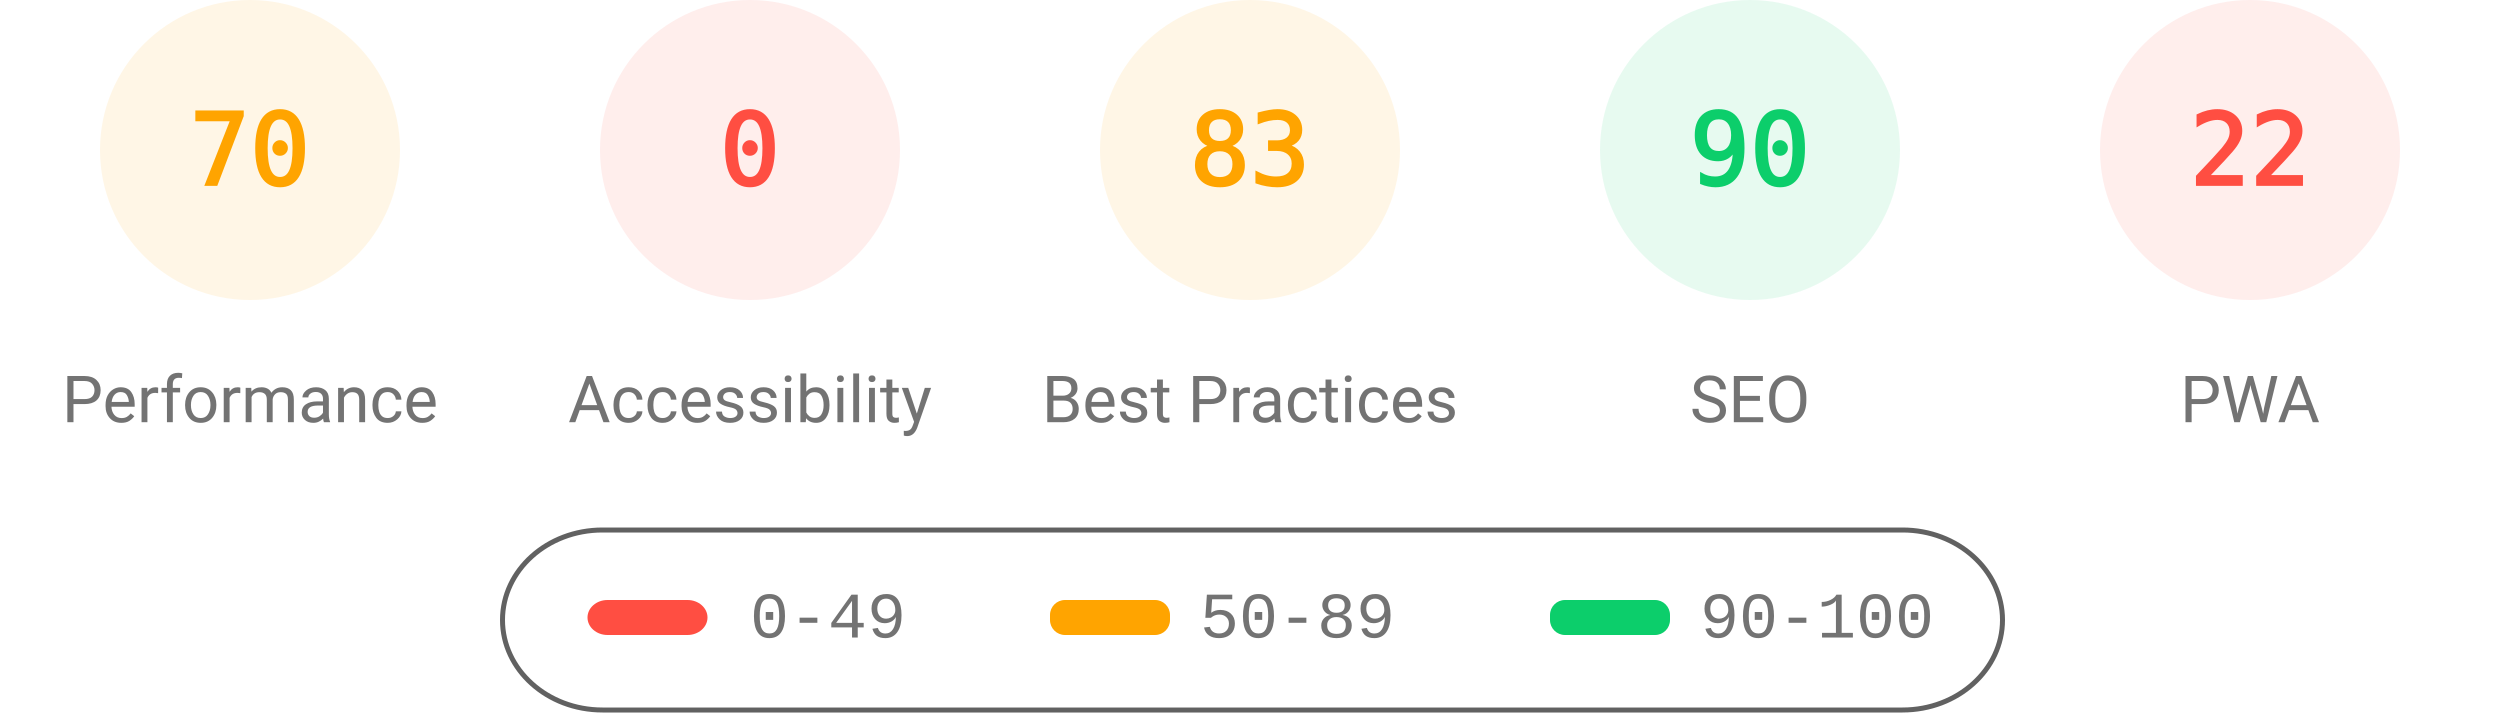
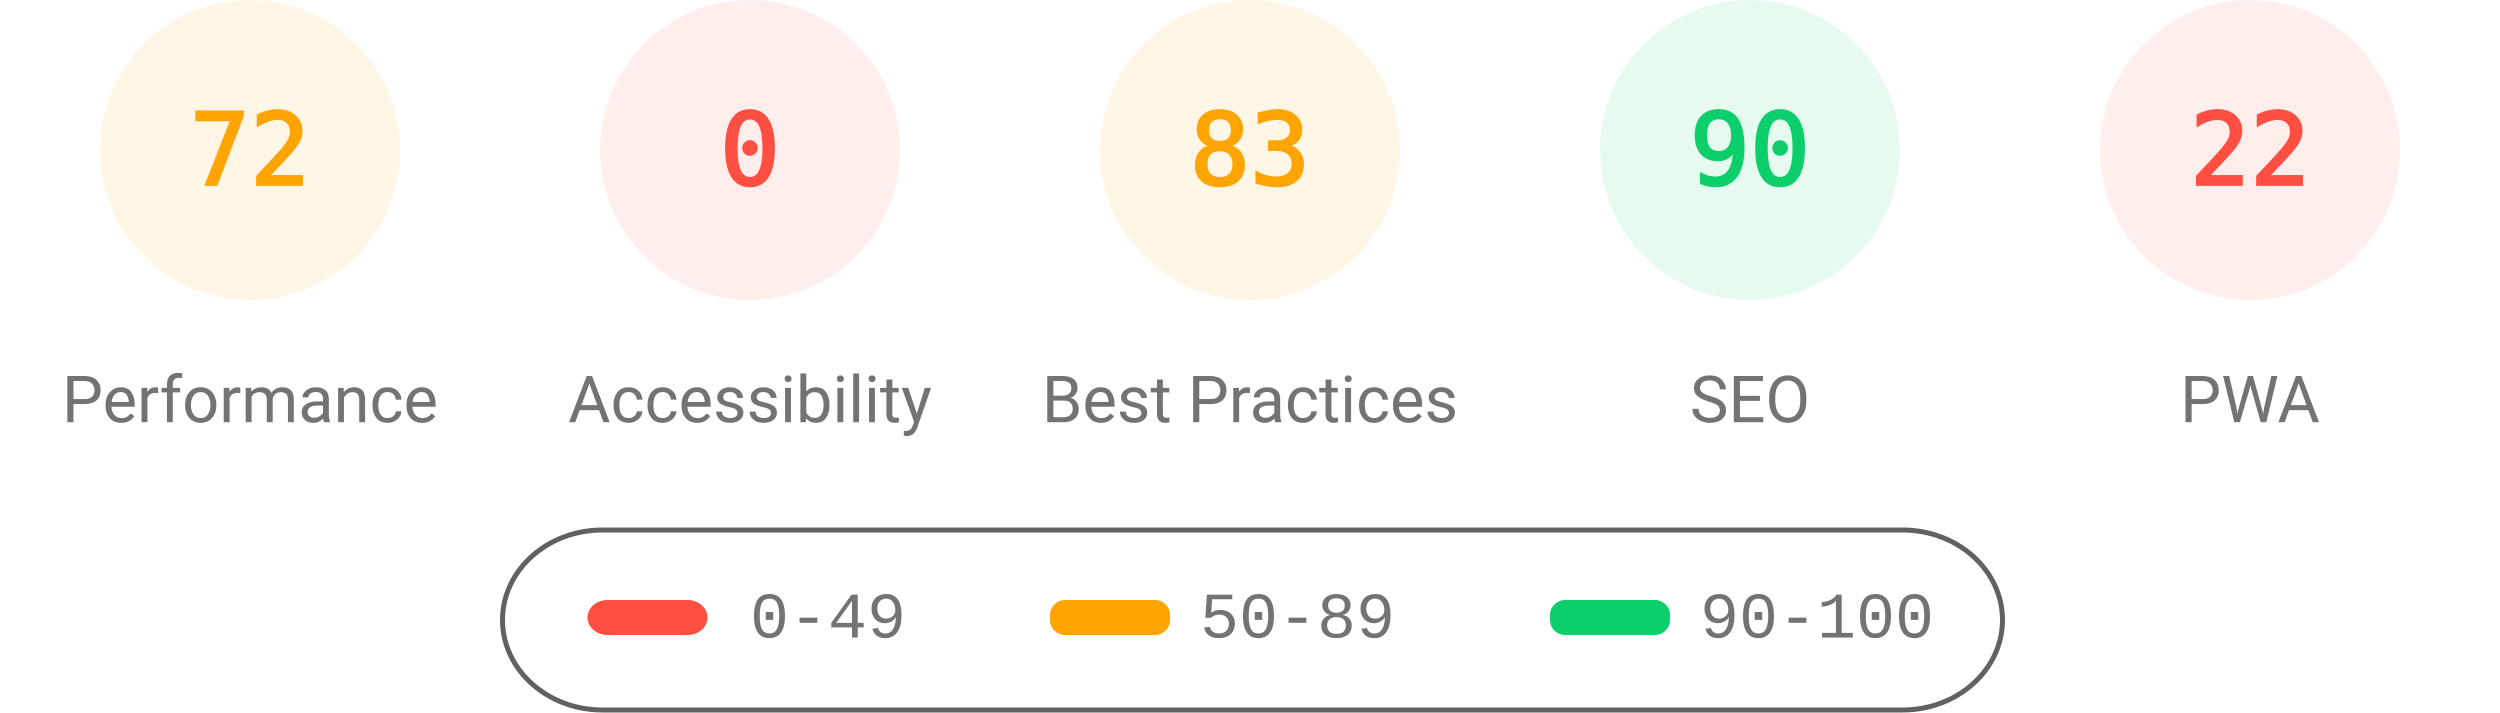
<svg xmlns="http://www.w3.org/2000/svg" fill="none" width="1000" height="285">
  <style>.gauge-base{opacity:.1}.gauge-arc{fill:none;animation-delay:250ms;stroke-linecap:round;transform:rotate(-90deg);transform-origin:100px 60px;animation:load-gauge 1s ease forwards}.guage-text{font-size:40px;font-family:monospace;text-align:center}.guage-red{color:#ff4e42;fill:#ff4e42;stroke:#ff4e42}.guage-orange{color:#ffa400;fill:#ffa400;stroke:#ffa400}.guage-green{color:#0cce6b;fill:#0cce6b;stroke:#0cce6b}.guage-undefined{color:#5c5c5c;fill:#5c5c5c;stroke:#5c5c5c}.guage-title{color:#737373;fill:#737373;stroke:none;font-size:26px;line-height:26px;font-family:Roboto,Halvetica,Arial,sans-serif}@keyframes load-gauge{from{stroke-dasharray:0 352.858}}</style>
  <svg class="guage-div guage-perf guage-orange" viewBox="0 0 200 200" width="200" height="200">
    <circle class="gauge-base" r="56" cx="100" cy="60" stroke-width="8" />
-     <circle class="gauge-arc guage-arc-1" r="56" cx="100" cy="60" stroke-width="8" style="stroke-dasharray:246.301,351.858" />
-     <text class="guage-text" x="100" y="60" alignment-baseline="central" dominant-baseline="central" text-anchor="middle">70</text>
+     <circle class="gauge-arc guage-arc-1" r="56" cx="100" cy="60" stroke-width="8" style="stroke-dasharray:253.338,351.858" />
+     <text class="guage-text" x="100" y="60" alignment-baseline="central" dominant-baseline="central" text-anchor="middle">72</text>
    <text class="guage-title" x="100" y="160" alignment-baseline="central" dominant-baseline="central" text-anchor="middle">Performance</text>
  </svg>
  <svg class="guage-div guage-acc guage-red" viewBox="0 0 200 200" width="200" height="200" x="200">
    <circle class="gauge-base" r="56" cx="100" cy="60" stroke-width="8" />
    <circle class="gauge-arc guage-arc-2" r="56" cx="100" cy="60" stroke-width="8" style="stroke-dasharray:0,351.858" />
    <text class="guage-text" x="100" y="60" alignment-baseline="central" dominant-baseline="central" text-anchor="middle">0</text>
    <text class="guage-title" x="100" y="160" alignment-baseline="central" dominant-baseline="central" text-anchor="middle">Accessibility</text>
  </svg>
  <svg class="guage-div guage-best guage-orange" viewBox="0 0 200 200" width="200" height="200" x="400">
    <circle class="gauge-base" r="56" cx="100" cy="60" stroke-width="8" />
    <circle class="gauge-arc guage-arc-3" r="56" cx="100" cy="60" stroke-width="8" style="stroke-dasharray:292.042,351.858" />
    <text class="guage-text" x="100" y="60" alignment-baseline="central" dominant-baseline="central" text-anchor="middle">83</text>
    <text class="guage-title" x="100" y="160" alignment-baseline="central" dominant-baseline="central" text-anchor="middle">Best Practices</text>
  </svg>
  <svg class="guage-div guage-seo guage-green" viewBox="0 0 200 200" width="200" height="200" x="600">
    <circle class="gauge-base" r="56" cx="100" cy="60" stroke-width="8" />
    <circle class="gauge-arc guage-arc-4" r="56" cx="100" cy="60" stroke-width="8" style="stroke-dasharray:316.672,351.858" />
    <text class="guage-text" x="100" y="60" alignment-baseline="central" dominant-baseline="central" text-anchor="middle">90</text>
    <text class="guage-title" x="100" y="160" alignment-baseline="central" dominant-baseline="central" text-anchor="middle">SEO</text>
  </svg>
  <svg class="guage-div guage-pwa guage-red" viewBox="0 0 200 200" width="200" height="200" x="800">
    <circle class="gauge-base" r="56" cx="100" cy="60" stroke-width="8" />
    <circle class="gauge-arc guage-arc-4" r="56" cx="100" cy="60" stroke-width="8" style="stroke-dasharray:77.409,351.858" />
    <text class="guage-text" x="100" y="60" alignment-baseline="central" dominant-baseline="central" text-anchor="middle">22</text>
    <text class="guage-title" x="100" y="160" alignment-baseline="central" dominant-baseline="central" text-anchor="middle">PWA</text>
  </svg>
  <svg width="604" height="76" x="200" y="210">
    <path fill="none" id="canvas_background" d="M-1-1h604v80H-1z" />
    <rect fill-opacity="0" stroke="#616161" stroke-width="2" rx="40" id="svg_2" height="72" width="600" y="2" x="1" fill="#000" />
    <rect stroke="#000" rx="8" id="svg_3" height="14" width="48" y="30" x="35" stroke-opacity="null" stroke-width="0" fill="#ff4e42" />
    <rect stroke="#000" rx="6" id="svg_4" height="14" width="48" y="30" x="220" stroke-opacity="null" stroke-width="0" fill="#ffa400" />
    <rect stroke="#000" rx="6" id="svg_5" height="14" width="48" y="30" x="420" stroke-opacity="null" stroke-width="0" fill="#0cce6b" />
    <text xml:space="preserve" text-anchor="start" font-family="'Courier New', Courier, monospace" font-size="26" id="svg_6" y="45" x="100" stroke-opacity="null" stroke-width="0" stroke="#000" fill="#737373">0-49</text>
    <text xml:space="preserve" text-anchor="start" font-family="'Courier New', Courier, monospace" font-size="26" id="svg_7" y="45" x="280" stroke-opacity="null" stroke-width="0" stroke="#000" fill="#737373">50-89</text>
    <text xml:space="preserve" text-anchor="start" font-family="'Courier New', Courier, monospace" font-size="26" id="svg_8" y="45" x="480" stroke-opacity="null" stroke-width="0" stroke="#000" fill="#737373">90-100</text>
  </svg>
</svg>
